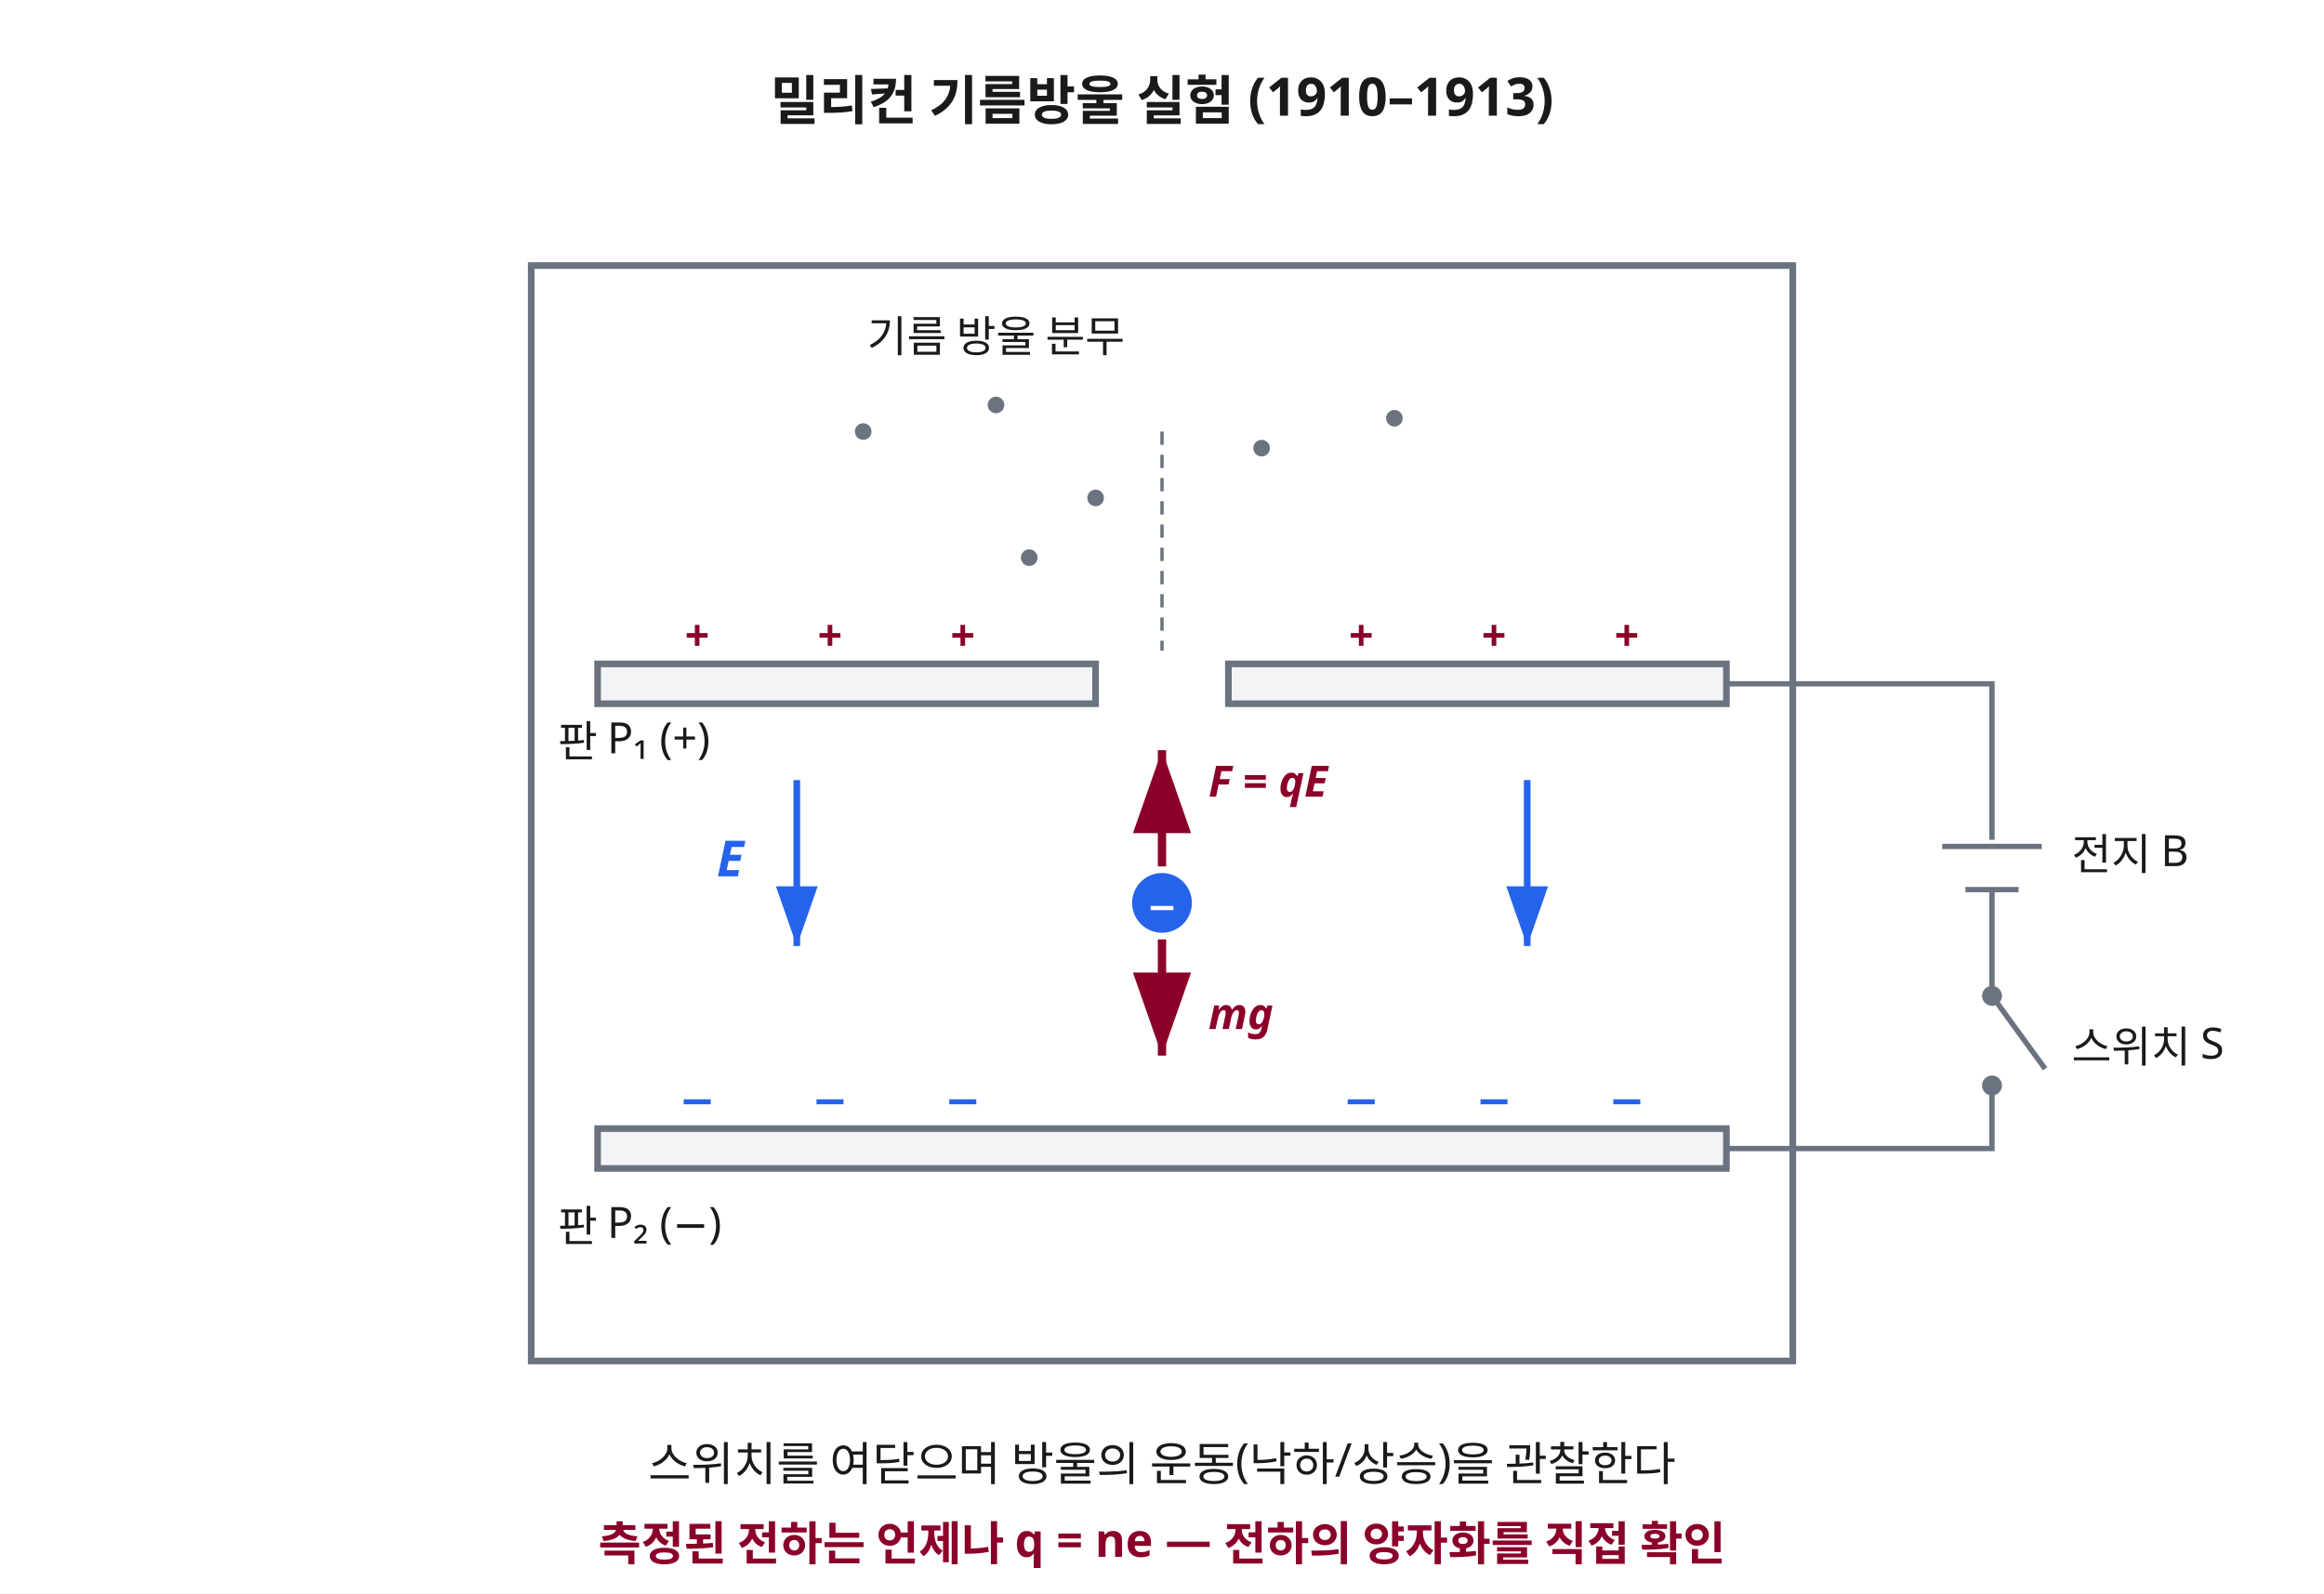
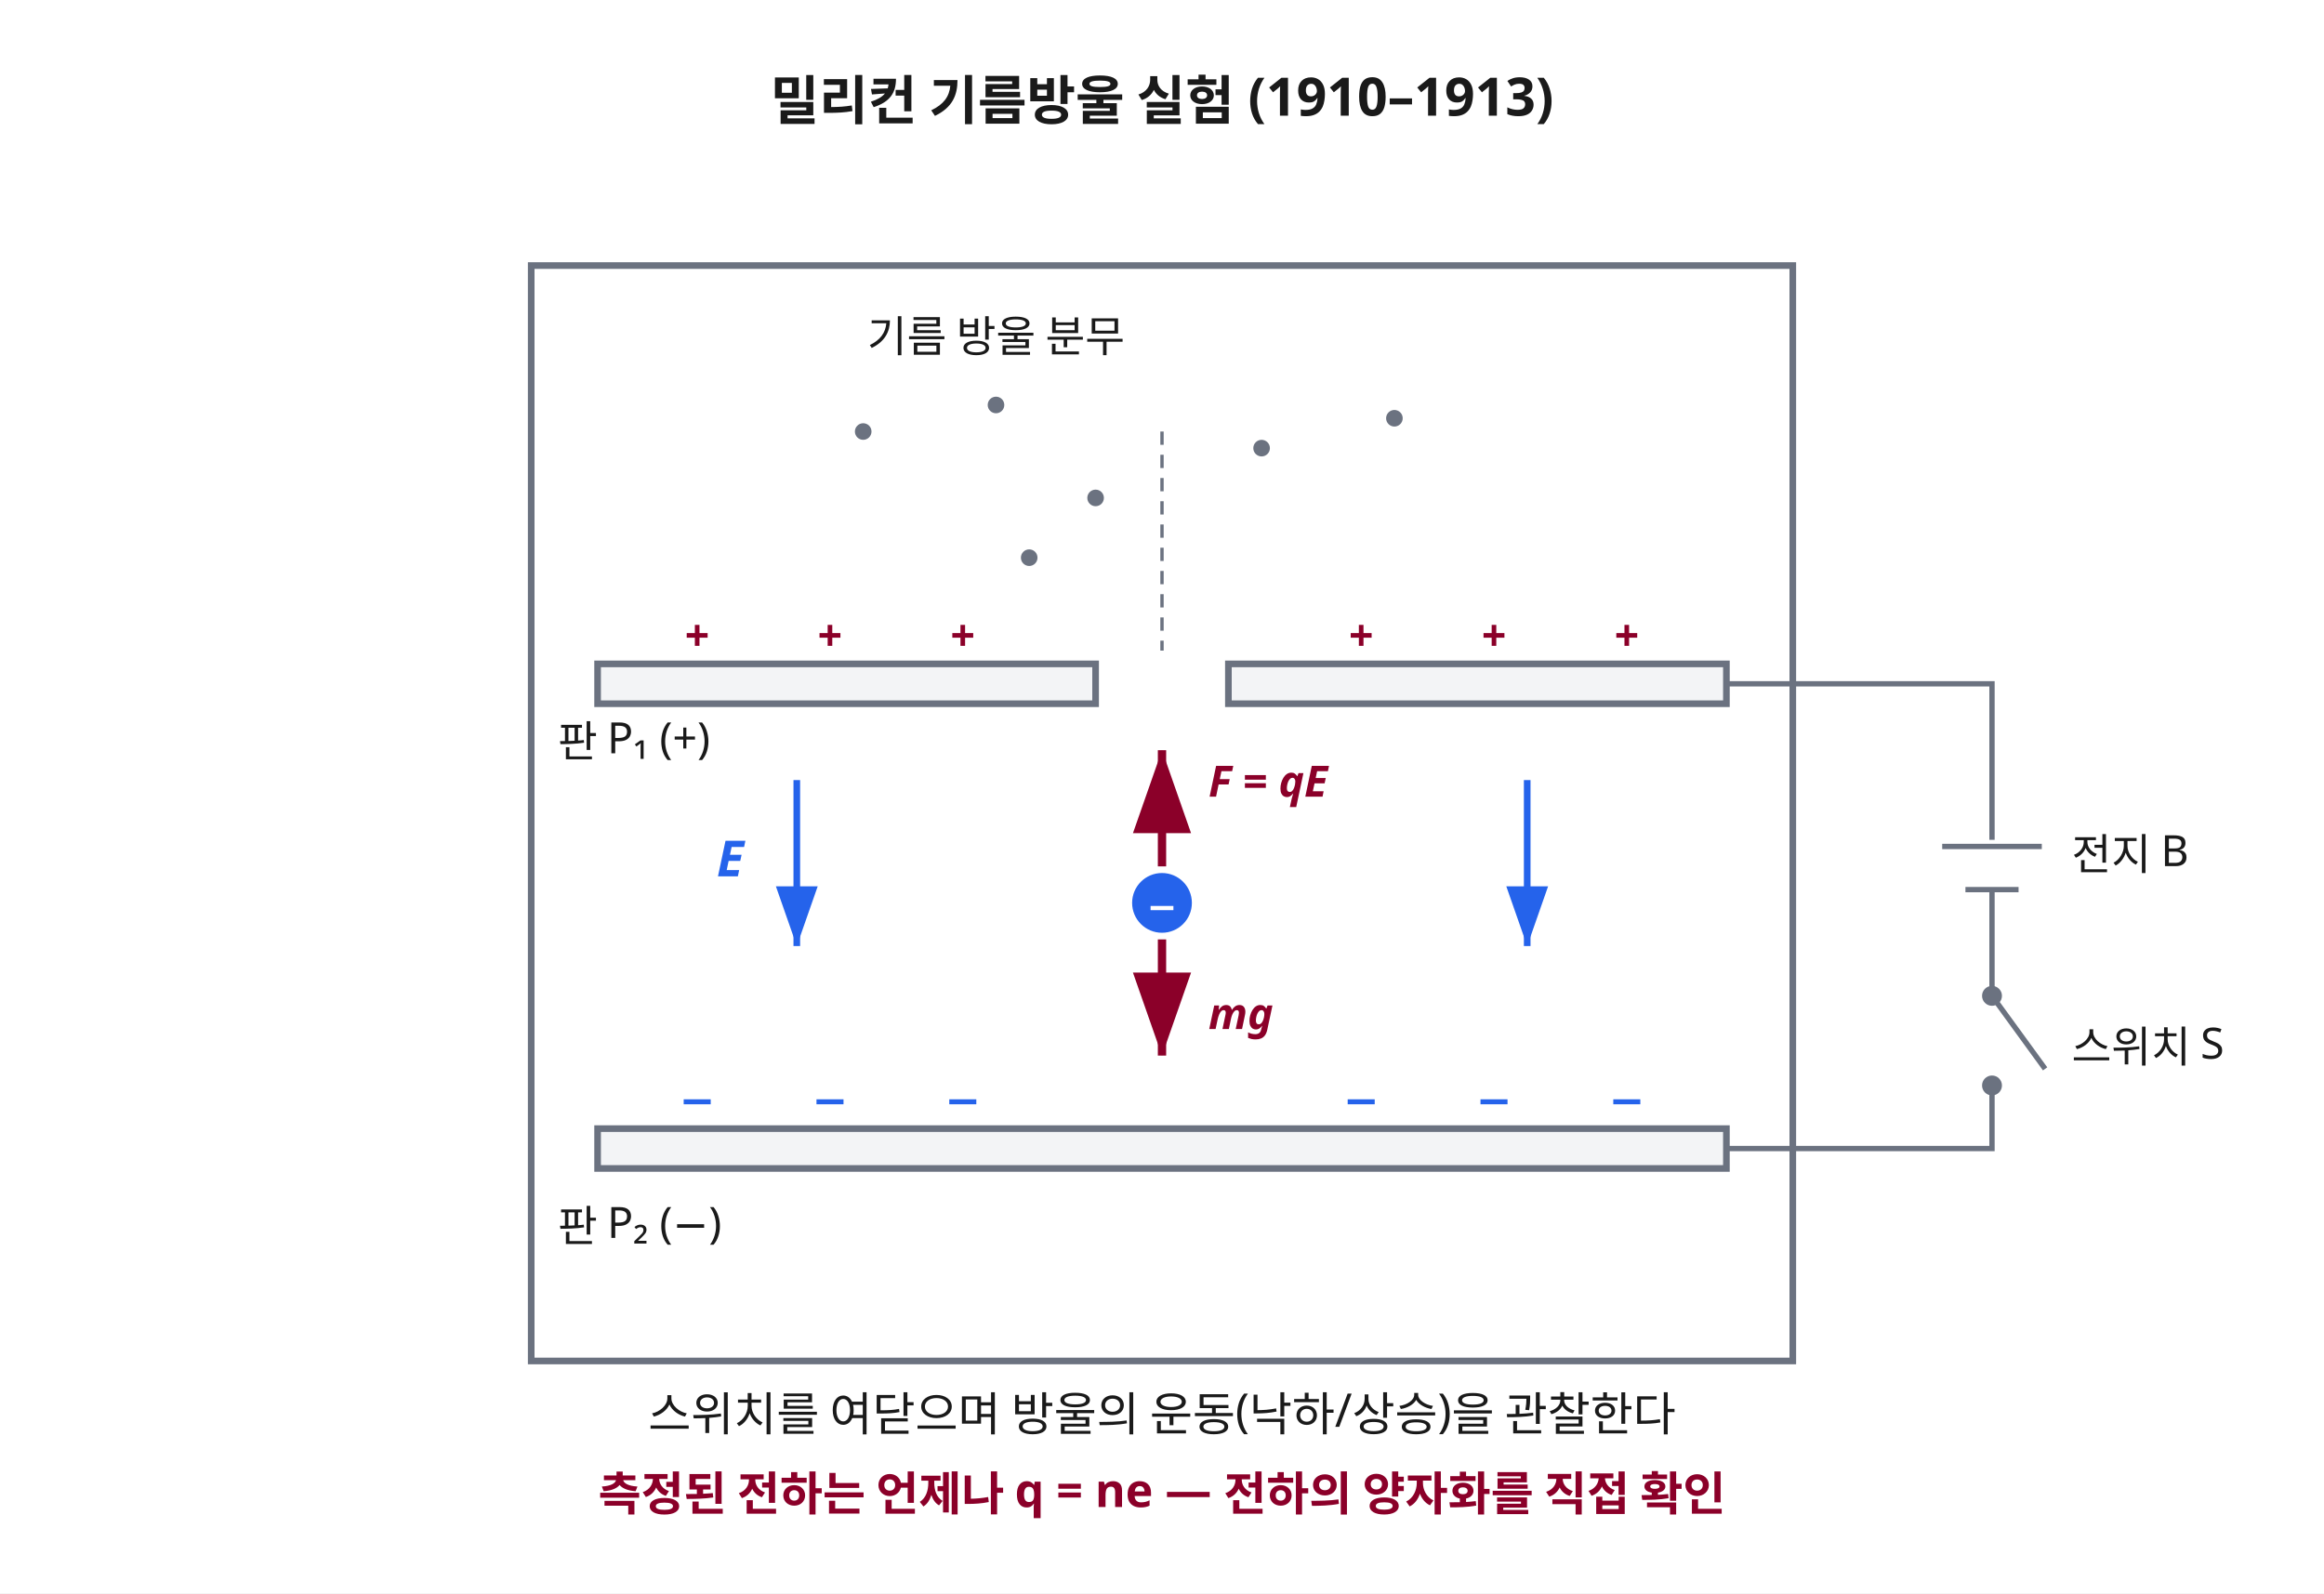
<svg xmlns="http://www.w3.org/2000/svg" viewBox="0 0 700 480" font-family="sans-serif">
  <defs>
    <marker id="mkR" markerWidth="10" markerHeight="7" refX="10" refY="3.5" orient="auto">
      <polygon points="0 0, 10 3.5, 0 7" fill="#8B0029" />
    </marker>
    <marker id="mkB" markerWidth="9" markerHeight="6.3" refX="9" refY="3.15" orient="auto">
      <polygon points="0 0, 9 3.15, 0 6.3" fill="#2563EB" />
    </marker>
  </defs>
  <rect width="100%" height="100%" fill="white" />
  <text x="350" y="36" font-size="16" fill="#1a1a1a" text-anchor="middle" font-weight="bold">밀리컨 기름방울 실험 (1910–1913)</text>
  <rect x="160" y="80" width="380" height="330" fill="none" stroke="#6B7280" stroke-width="2" />
  <text x="300" y="106" font-size="13" fill="#1a1a1a" text-anchor="middle">기름 방울 분무</text>
  <g fill="#6B7280">
    <circle cx="260" cy="130" r="2.5" />
    <circle cx="300" cy="122" r="2.5" />
    <circle cx="330" cy="150" r="2.5" />
    <circle cx="380" cy="135" r="2.5" />
    <circle cx="420" cy="126" r="2.5" />
    <circle cx="310" cy="168" r="2.5" />
  </g>
  <line x1="350" y1="130" x2="350" y2="196" stroke="#6B7280" stroke-width="1" stroke-dasharray="4 3" />
  <rect x="180" y="200" width="150" height="12" fill="#F3F4F6" stroke="#6B7280" stroke-width="2" />
  <rect x="370" y="200" width="150" height="12" fill="#F3F4F6" stroke="#6B7280" stroke-width="2" />
  <g fill="#8B0029" font-size="13" font-weight="bold" text-anchor="middle">
    <text x="210" y="196">+</text>
    <text x="250" y="196">+</text>
    <text x="290" y="196">+</text>
    <text x="410" y="196">+</text>
    <text x="450" y="196">+</text>
    <text x="490" y="196">+</text>
  </g>
  <text x="168" y="228" font-size="13" fill="#1a1a1a">판 P₁ (+)</text>
  <rect x="180" y="340" width="340" height="12" fill="#F3F4F6" stroke="#6B7280" stroke-width="2" />
  <g fill="#2563EB" font-size="13" font-weight="bold" text-anchor="middle">
    <text x="210" y="336">−</text>
    <text x="250" y="336">−</text>
    <text x="290" y="336">−</text>
    <text x="410" y="336">−</text>
    <text x="450" y="336">−</text>
    <text x="490" y="336">−</text>
  </g>
  <text x="168" y="374" font-size="13" fill="#1a1a1a">판 P₂ (−)</text>
  <line x1="240" y1="235" x2="240" y2="285" stroke="#2563EB" stroke-width="2" marker-end="url(#mkB)" />
  <line x1="460" y1="235" x2="460" y2="285" stroke="#2563EB" stroke-width="2" marker-end="url(#mkB)" />
  <text x="224" y="264" font-size="15" fill="#2563EB" font-style="italic" text-anchor="end" font-weight="bold">E</text>
  <circle cx="350" cy="272" r="8" fill="#2563EB" stroke="#2563EB" stroke-width="2" />
  <text x="350" y="277" font-size="11" fill="white" text-anchor="middle" font-weight="bold">−</text>
  <line x1="350" y1="261" x2="350" y2="226" stroke="#8B0029" stroke-width="2.5" marker-end="url(#mkR)" />
  <text x="364" y="240" font-size="13" fill="#8B0029" font-style="italic" font-weight="bold">F = qE</text>
  <line x1="350" y1="283" x2="350" y2="318" stroke="#8B0029" stroke-width="2.5" marker-end="url(#mkR)" />
  <text x="364" y="310" font-size="13" fill="#8B0029" font-style="italic" font-weight="bold">mg</text>
  <g fill="none" stroke="#6B7280" stroke-width="1.6">
    <polyline points="520,206 600,206 600,253" />
    <line x1="585" y1="255" x2="615" y2="255" />
    <line x1="592" y1="268" x2="608" y2="268" />
    <polyline points="600,268 600,300" />
    <line x1="600" y1="300" x2="616" y2="322" />
    <polyline points="600,327 600,346 520,346" />
  </g>
  <circle cx="600" cy="300" r="3" fill="#6B7280" />
  <circle cx="600" cy="327" r="3" fill="#6B7280" />
  <text x="624" y="262" font-size="13" fill="#1a1a1a">전지 B</text>
  <text x="624" y="320" font-size="13" fill="#1a1a1a">스위치 S</text>
-   <text x="350" y="446" font-size="14" fill="#1a1a1a" text-anchor="middle">스위치를 여닫으며 방울의 운동(낙하/상승)을 관찰한다</text>
-   <text x="350" y="470" font-size="14" fill="#8B0029" text-anchor="middle" font-weight="bold">측정된 전하는 언제나 q = ne — 전하의 양자화를 직접 확인</text>
+   <text x="350" y="431" font-size="14" fill="#1a1a1a" text-anchor="middle">스위치를 여닫으며 방울의 운동(낙하/상승)을 관찰한다</text>
+   <text x="350" y="455" font-size="14" fill="#8B0029" text-anchor="middle" font-weight="bold">측정된 전하는 언제나 q = ne — 전하의 양자화를 직접 확인</text>
</svg>
